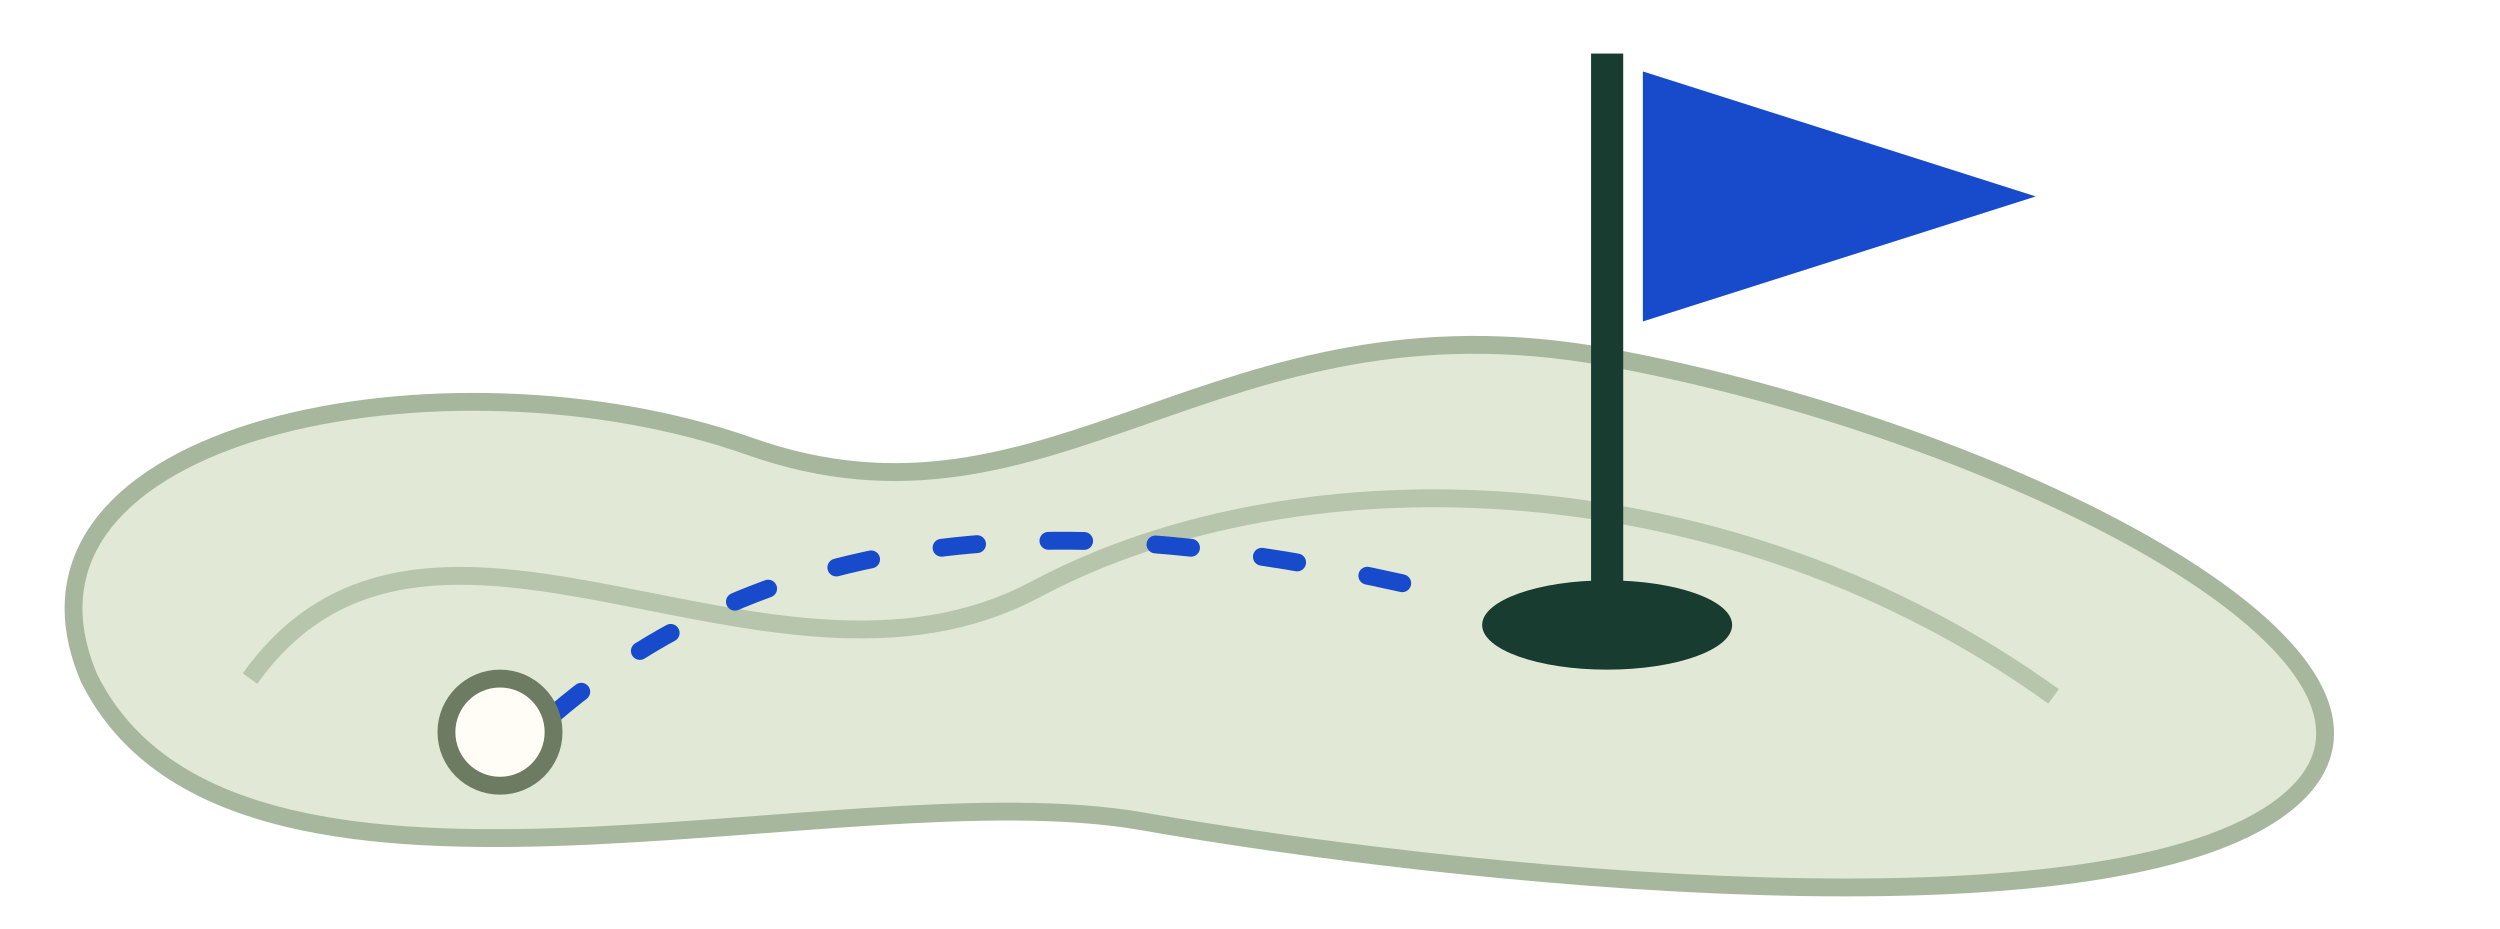
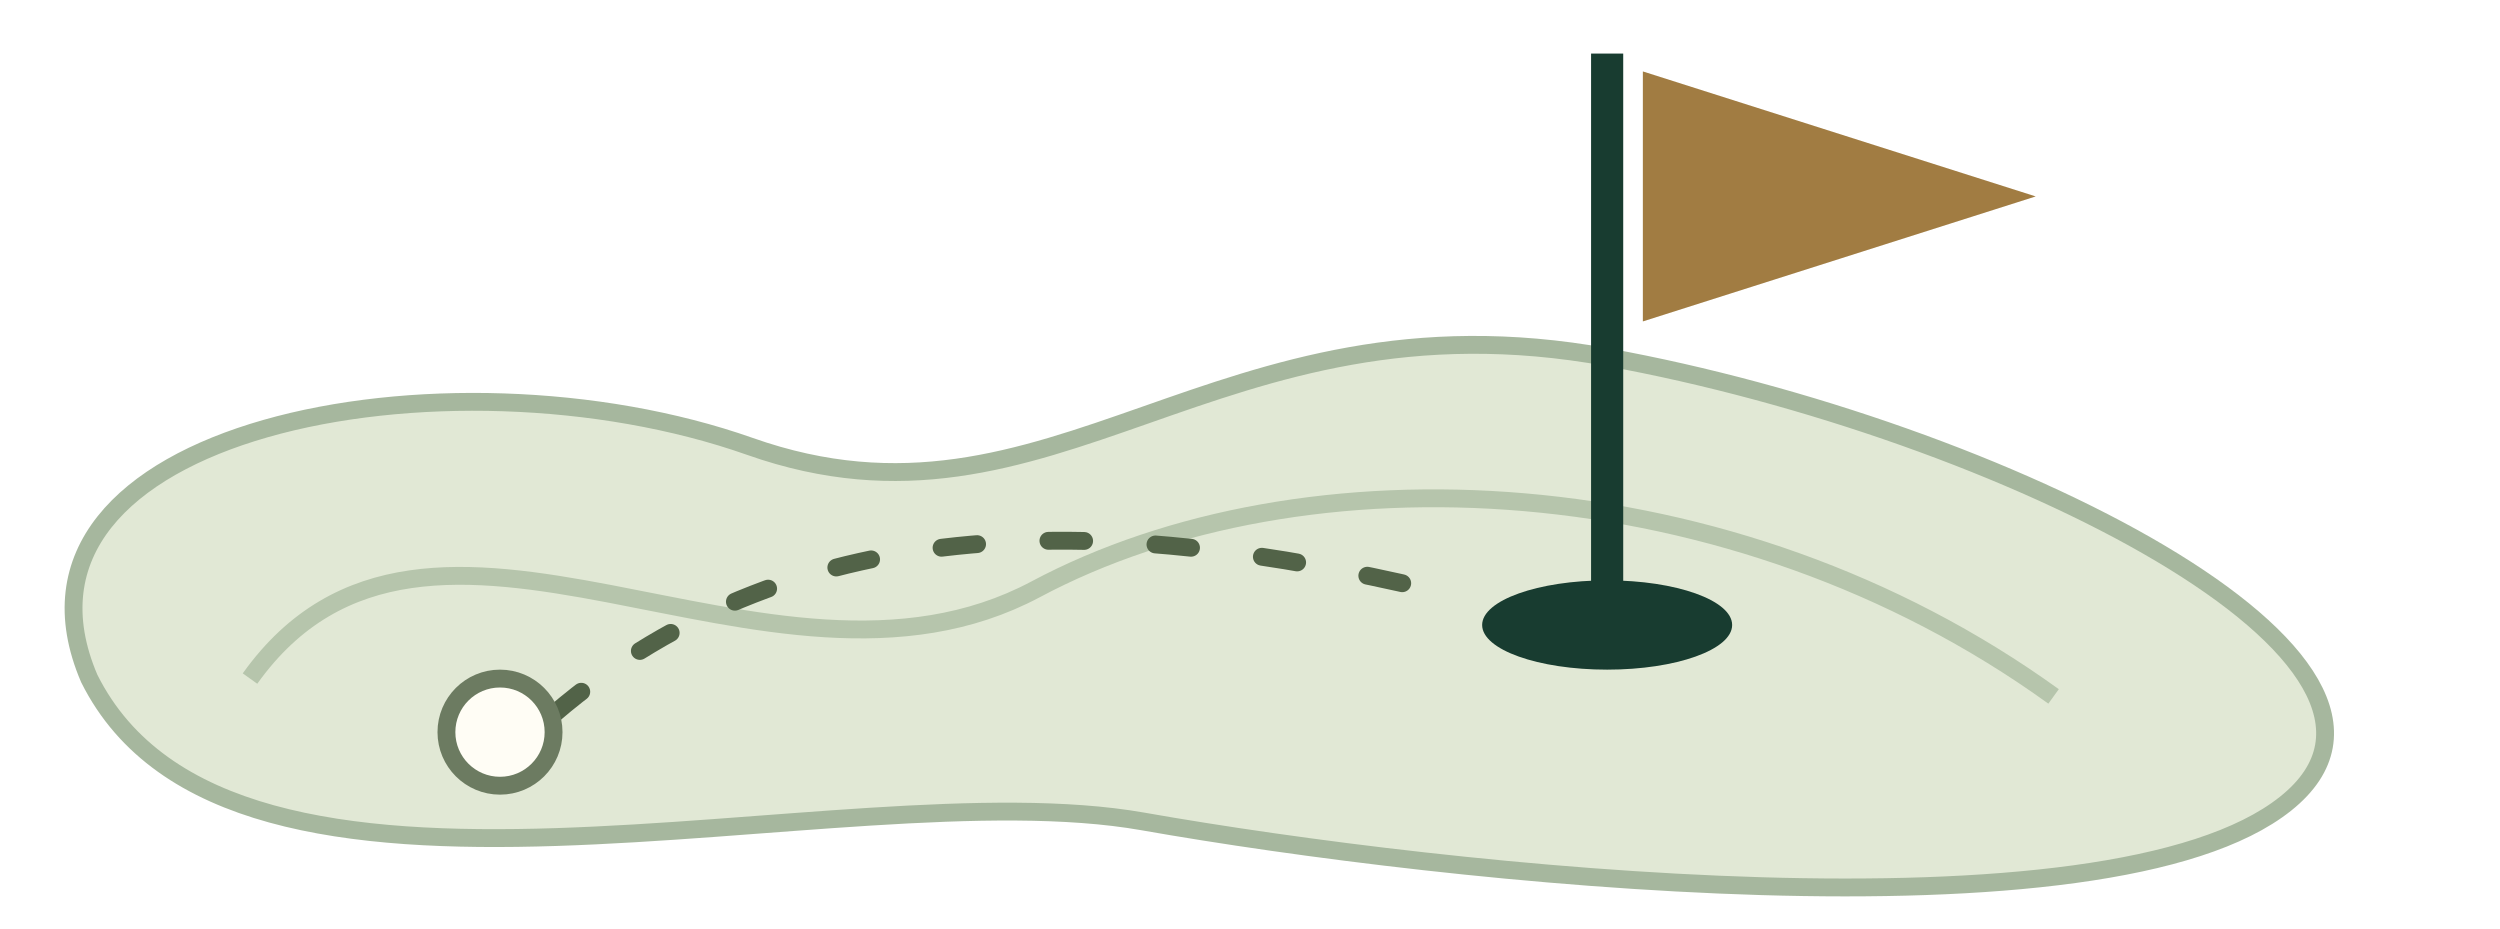
<svg xmlns="http://www.w3.org/2000/svg" viewBox="0 0 140 52" fill="none">
  <path d="M5 38C-1 24 25 19 42 25s26-9 48-5 48 17 38 25-47 4-64 1S13 54 5 38Z" fill="#e1e8d5" stroke="#a6b79e" />
  <path d="M14 38c10-14 29 3 44-5s39-7 57 6" stroke="#b6c5ac" />
  <ellipse cx="90" cy="35" rx="7" ry="2.5" fill="#183c30" />
  <path d="M90 35V3" stroke="#183c30" stroke-width="1.8" />
-   <path d="m92 4 22 7-22 7Z" fill="#174bcc" />
-   <path d="M31 40c14-12 32-11 49-7" stroke="#174bcc" stroke-dasharray="2 4" stroke-linecap="round" />
+   <path d="m92 4 22 7-22 7Z" fill="#a17c42" />
+   <path d="M31 40c14-12 32-11 49-7" stroke="#526348" stroke-dasharray="2 4" stroke-linecap="round" />
  <circle cx="28" cy="41" r="3" fill="#fffdf5" stroke="#6c7b61" />
</svg>
